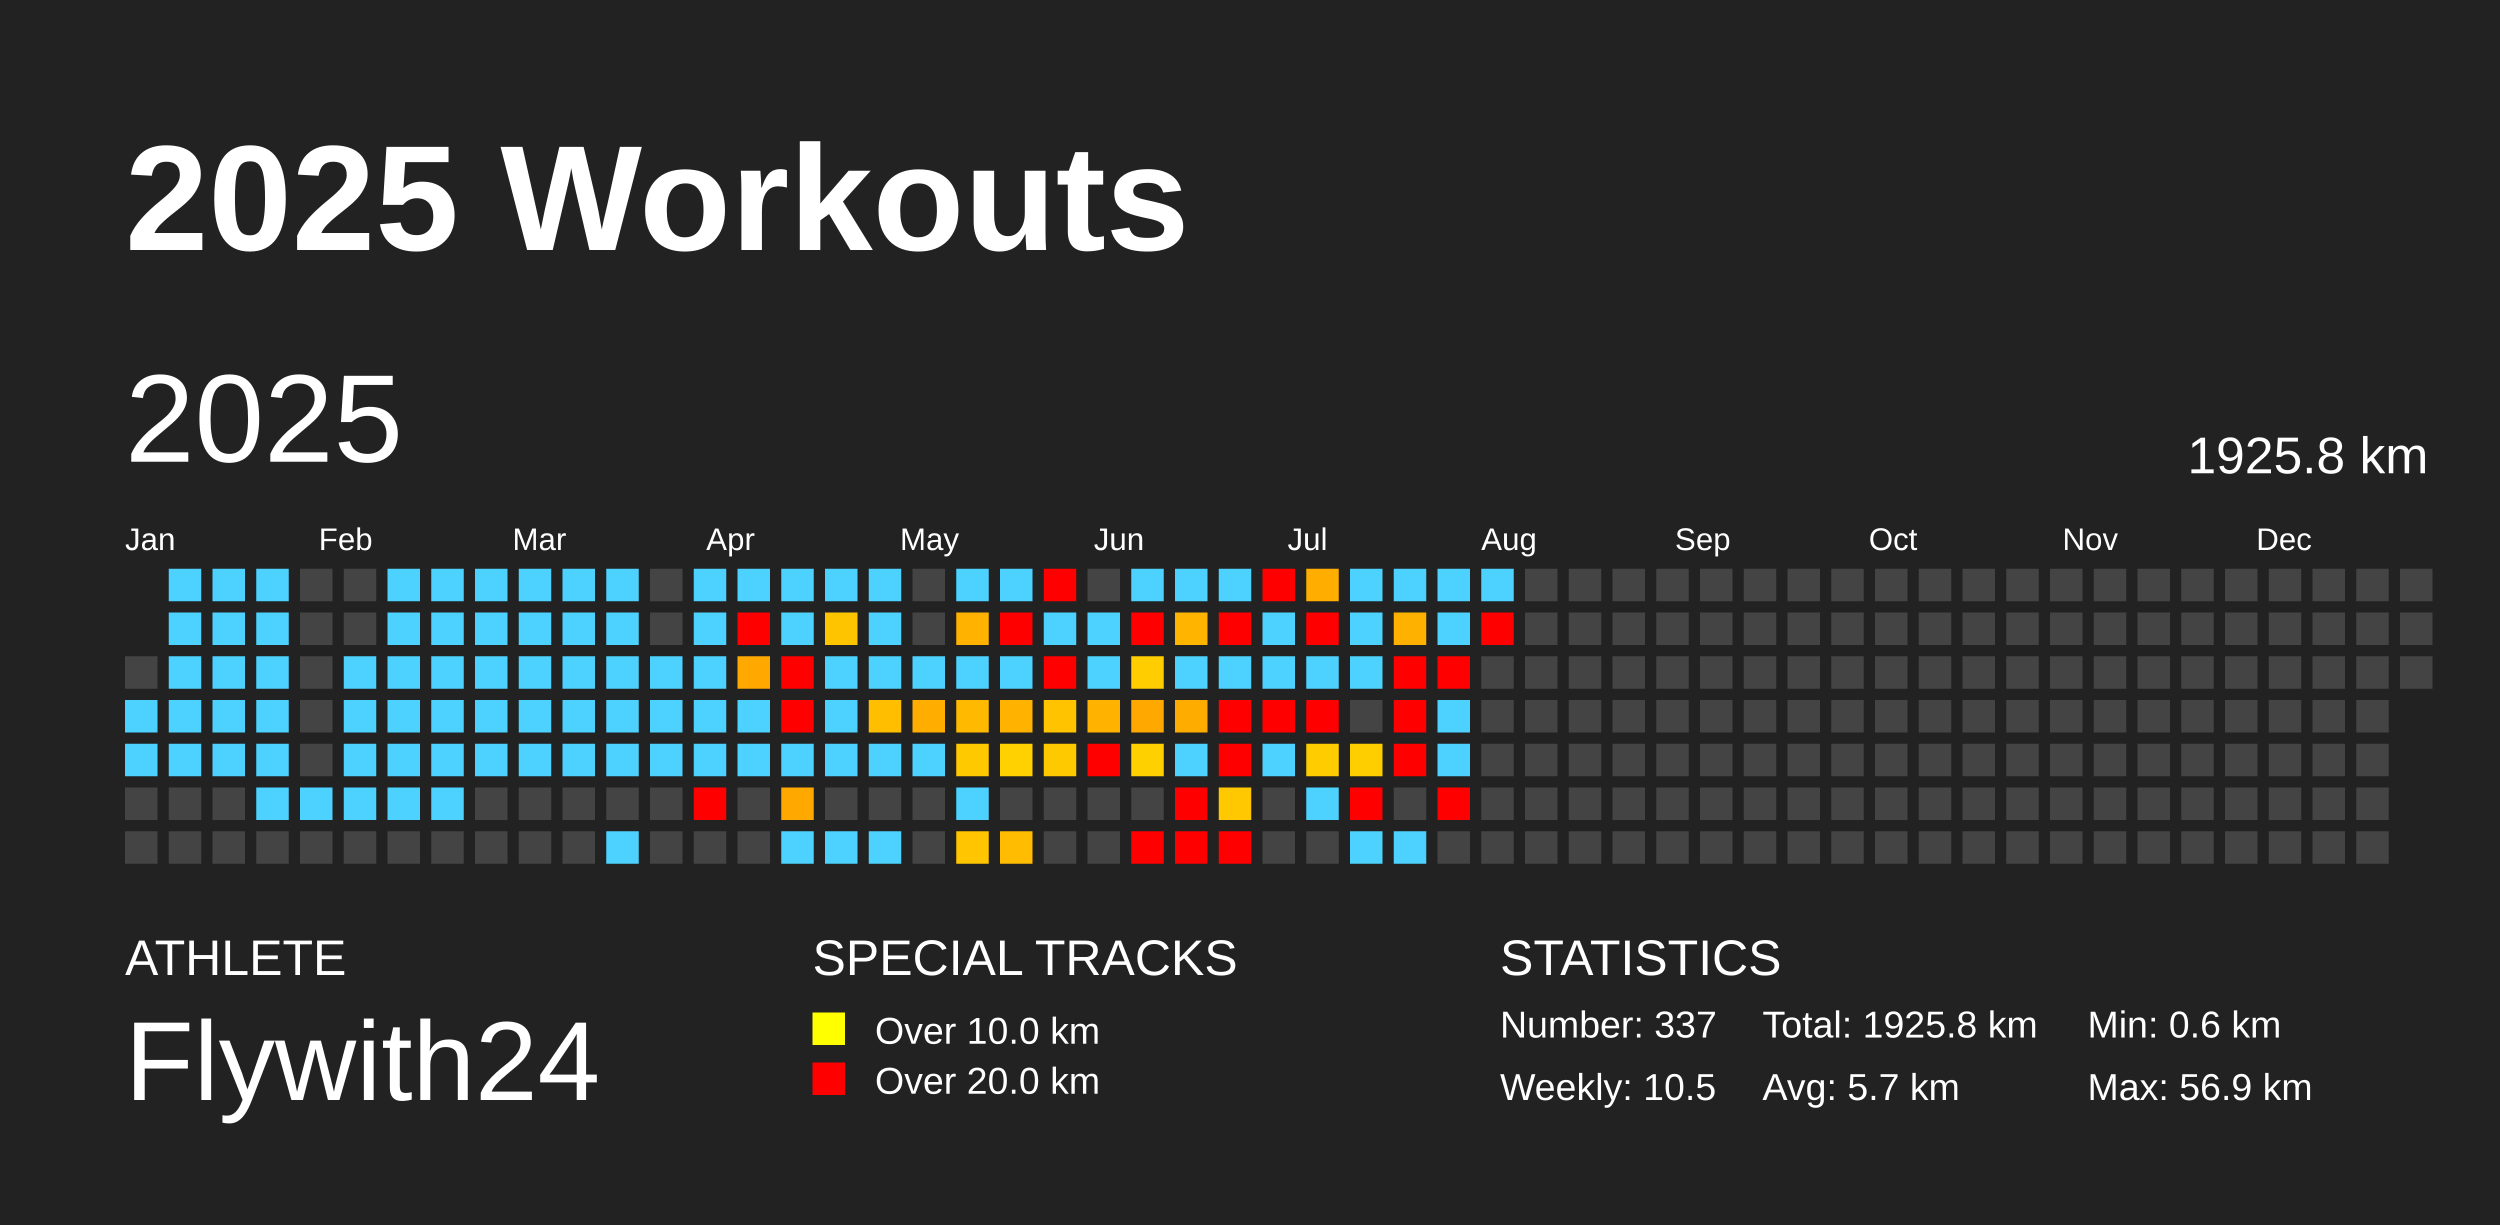
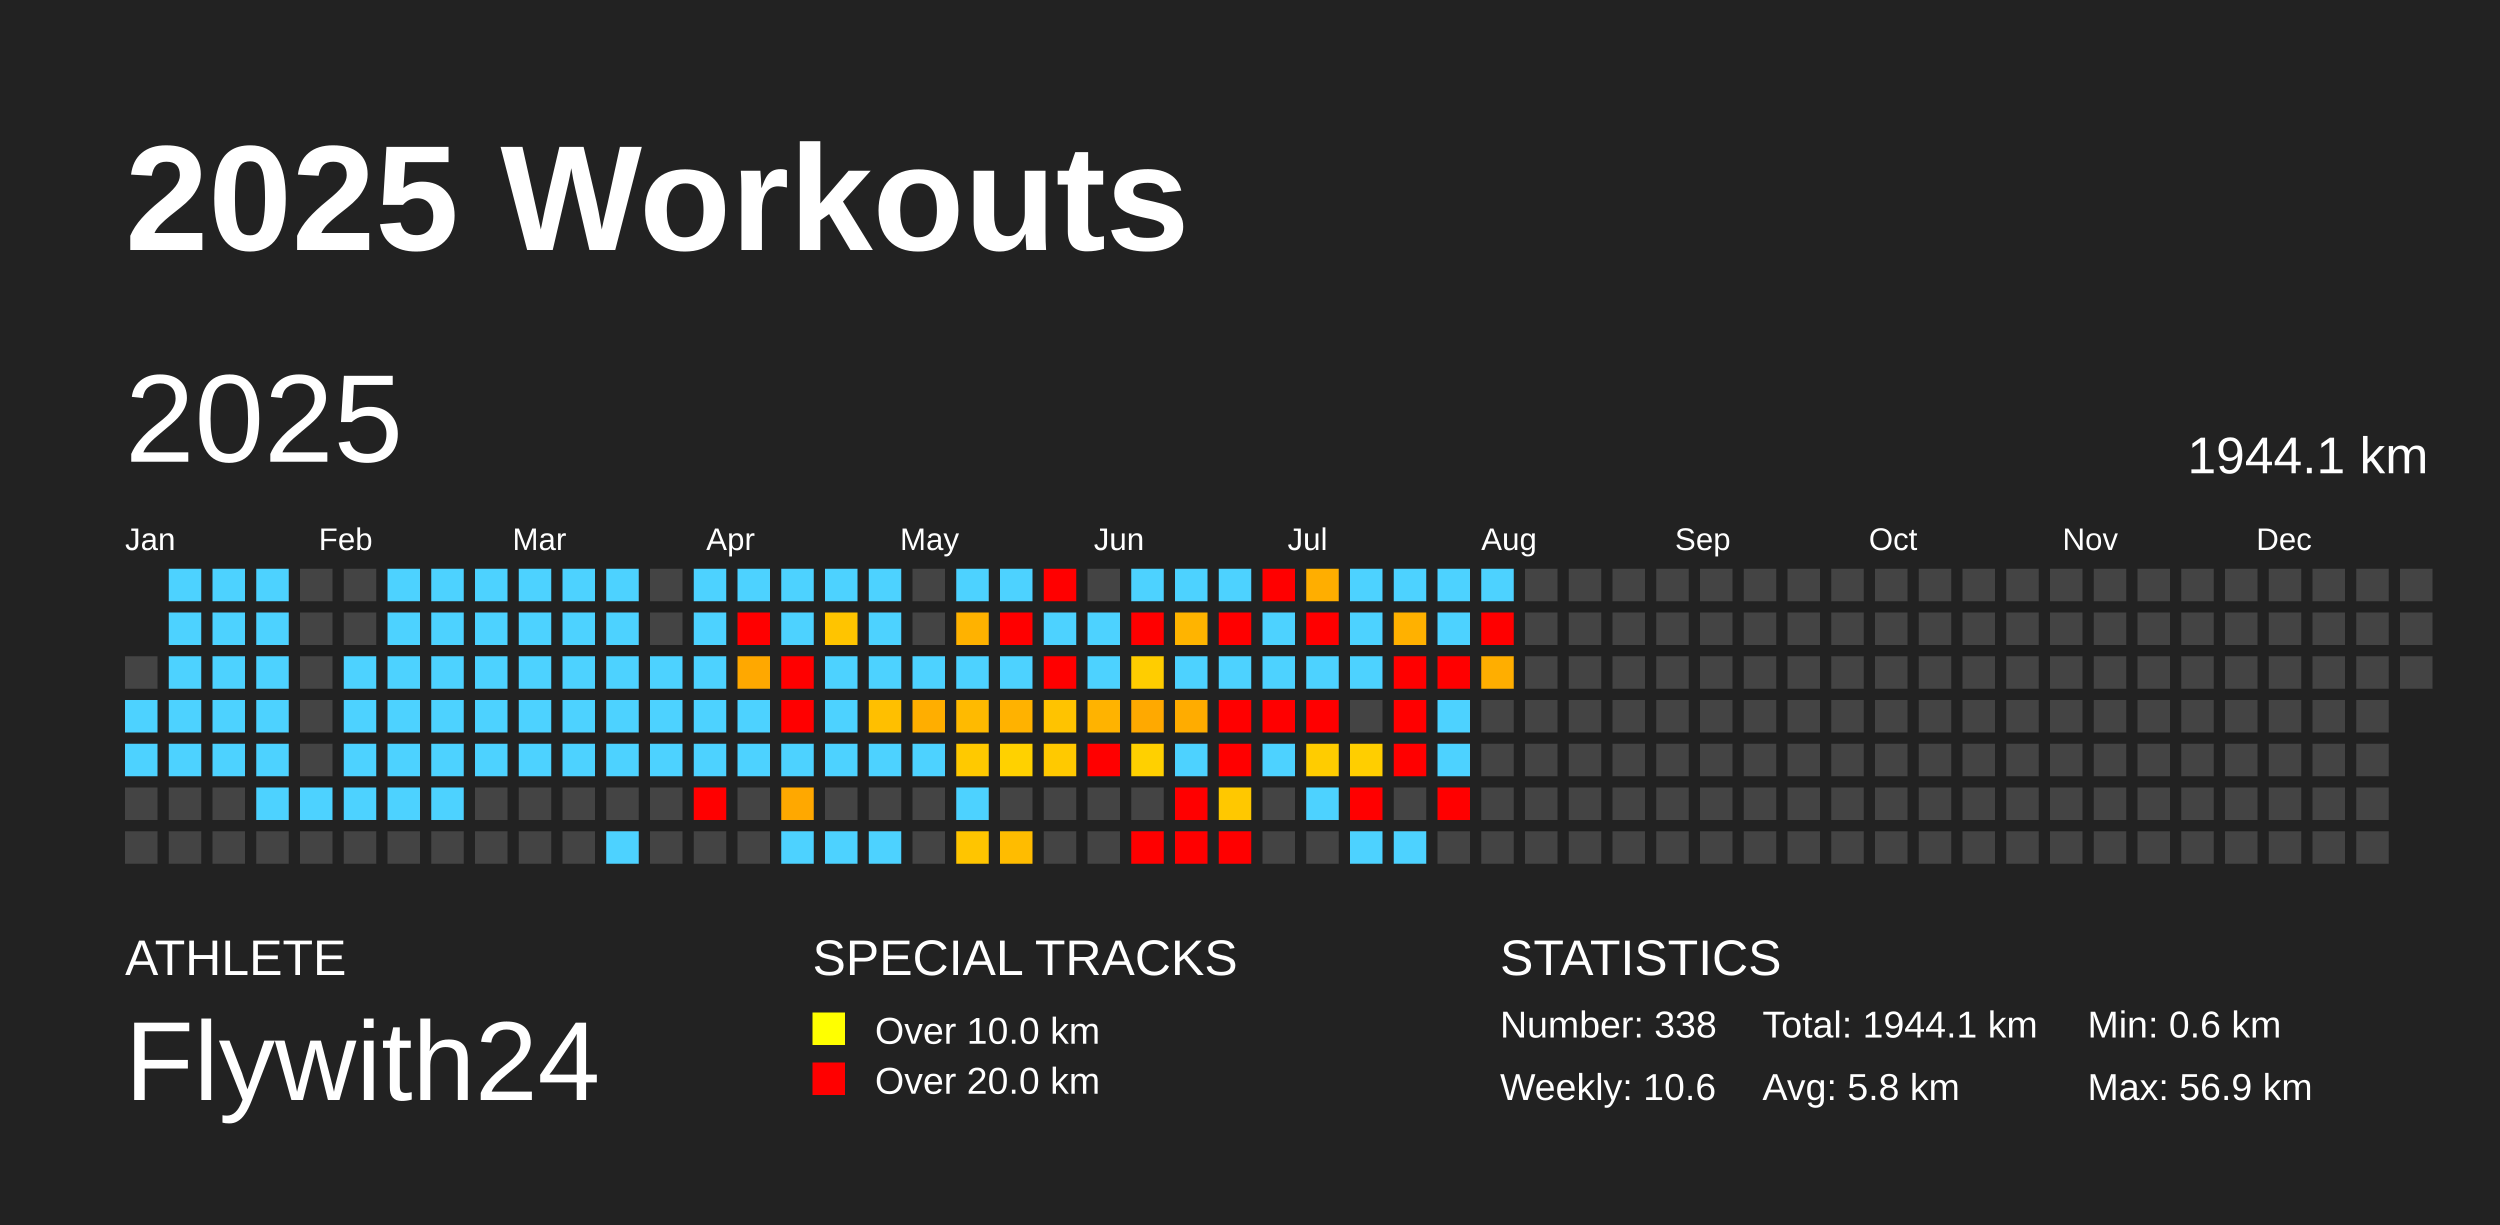
<svg xmlns="http://www.w3.org/2000/svg" baseProfile="full" height="98mm" version="1.1" viewBox="0,0,200,98" width="200mm">
  <defs />
  <rect fill="#222222" height="98" width="200" x="0" y="0" />
  <text fill="#FFFFFF" style="font-size:12px; font-family:Arial; font-weight:bold;" x="10" y="20">2025 Workouts</text>
  <text fill="#FFFFFF" style="font-size:4px; font-family:Arial" x="10" y="78">ATHLETE</text>
  <text fill="#FFFFFF" style="font-size:9px; font-family:Arial" x="10" y="88">Flywith24</text>
  <text fill="#FFFFFF" style="font-size:4px; font-family:Arial" x="65" y="78">SPECIAL TRACKS</text>
  <rect fill="yellow" height="2.6" width="2.6" x="65" y="81" />
  <text fill="#FFFFFF" style="font-size:3px; font-family:Arial" x="70" y="83.5">Over 10.0 km</text>
  <rect fill="red" height="2.6" width="2.6" x="65" y="85" />
  <text fill="#FFFFFF" style="font-size:3px; font-family:Arial" x="70" y="87.5">Over 20.0 km</text>
  <text fill="#FFFFFF" style="font-size:4px; font-family:Arial" x="120" y="78">STATISTICS</text>
-   <text fill="#FFFFFF" style="font-size:3px; font-family:Arial" x="120" y="83">Number: 337</text>
-   <text fill="#FFFFFF" style="font-size:3px; font-family:Arial" x="120" y="88">Weekly: 10.5</text>
-   <text fill="#FFFFFF" style="font-size:3px; font-family:Arial" x="141" y="83">Total: 1925.8 km</text>
-   <text fill="#FFFFFF" style="font-size:3px; font-family:Arial" x="141" y="88">Avg: 5.7 km</text>
+   <text fill="#FFFFFF" style="font-size:3px; font-family:Arial" x="120" y="83">Number: 338</text>
+   <text fill="#FFFFFF" style="font-size:3px; font-family:Arial" x="120" y="88">Weekly: 10.6</text>
+   <text fill="#FFFFFF" style="font-size:3px; font-family:Arial" x="141" y="83">Total: 1944.1 km</text>
+   <text fill="#FFFFFF" style="font-size:3px; font-family:Arial" x="141" y="88">Avg: 5.8 km</text>
  <text fill="#FFFFFF" style="font-size:3px; font-family:Arial" x="167" y="83">Min: 0.6 km</text>
  <text fill="#FFFFFF" style="font-size:3px; font-family:Arial" x="167" y="88">Max: 56.9 km</text>
  <text dominant-baseline="hanging" fill="#FFFFFF" style="font-size:10.0px; font-family:Arial;" x="10" y="30">2025</text>
-   <text dominant-baseline="hanging" fill="#FFFFFF" style="font-size:4.125px; font-family:Arial;" x="175" y="35">1925.8 km</text>
+   <text dominant-baseline="hanging" fill="#FFFFFF" style="font-size:4.125px; font-family:Arial;" x="175" y="35">1944.1 km</text>
  <text fill="#FFFFFF" style="font-size:2.5px; font-family:Arial" x="10.0" y="44">Jan</text>
  <text fill="#FFFFFF" style="font-size:2.5px; font-family:Arial" x="25.5" y="44">Feb</text>
  <text fill="#FFFFFF" style="font-size:2.5px; font-family:Arial" x="41.0" y="44">Mar</text>
  <text fill="#FFFFFF" style="font-size:2.5px; font-family:Arial" x="56.5" y="44">Apr</text>
  <text fill="#FFFFFF" style="font-size:2.5px; font-family:Arial" x="72.0" y="44">May</text>
  <text fill="#FFFFFF" style="font-size:2.5px; font-family:Arial" x="87.5" y="44">Jun</text>
  <text fill="#FFFFFF" style="font-size:2.5px; font-family:Arial" x="103.0" y="44">Jul</text>
  <text fill="#FFFFFF" style="font-size:2.5px; font-family:Arial" x="118.5" y="44">Aug</text>
  <text fill="#FFFFFF" style="font-size:2.5px; font-family:Arial" x="134.0" y="44">Sep</text>
  <text fill="#FFFFFF" style="font-size:2.5px; font-family:Arial" x="149.5" y="44">Oct</text>
  <text fill="#FFFFFF" style="font-size:2.5px; font-family:Arial" x="165.0" y="44">Nov</text>
  <text fill="#FFFFFF" style="font-size:2.5px; font-family:Arial" x="180.5" y="44">Dec</text>
  <rect fill="#444444" height="2.6" width="2.6" x="10.0" y="52.5" />
  <rect fill="#4dd2ff" height="2.6" width="2.6" x="10.0" y="56.0" />
  <rect fill="#4dd2ff" height="2.6" width="2.6" x="10.0" y="59.5" />
  <rect fill="#444444" height="2.6" width="2.6" x="10.0" y="63.0" />
  <rect fill="#444444" height="2.6" width="2.6" x="10.0" y="66.5" />
  <rect fill="#4dd2ff" height="2.6" width="2.6" x="13.5" y="45.5" />
  <rect fill="#4dd2ff" height="2.6" width="2.6" x="13.5" y="49.0" />
  <rect fill="#4dd2ff" height="2.6" width="2.6" x="13.5" y="52.5" />
  <rect fill="#4dd2ff" height="2.6" width="2.6" x="13.5" y="56.0" />
  <rect fill="#4dd2ff" height="2.6" width="2.6" x="13.5" y="59.5" />
  <rect fill="#444444" height="2.6" width="2.6" x="13.5" y="63.0" />
  <rect fill="#444444" height="2.6" width="2.6" x="13.5" y="66.5" />
  <rect fill="#4dd2ff" height="2.6" width="2.6" x="17.0" y="45.5" />
  <rect fill="#4dd2ff" height="2.6" width="2.6" x="17.0" y="49.0" />
  <rect fill="#4dd2ff" height="2.6" width="2.6" x="17.0" y="52.5" />
  <rect fill="#4dd2ff" height="2.6" width="2.6" x="17.0" y="56.0" />
  <rect fill="#4dd2ff" height="2.6" width="2.6" x="17.0" y="59.5" />
  <rect fill="#444444" height="2.6" width="2.6" x="17.0" y="63.0" />
  <rect fill="#444444" height="2.6" width="2.6" x="17.0" y="66.5" />
  <rect fill="#4dd2ff" height="2.6" width="2.6" x="20.5" y="45.5" />
  <rect fill="#4dd2ff" height="2.6" width="2.6" x="20.5" y="49.0" />
  <rect fill="#4dd2ff" height="2.6" width="2.6" x="20.5" y="52.5" />
  <rect fill="#4dd2ff" height="2.6" width="2.6" x="20.5" y="56.0" />
  <rect fill="#4dd2ff" height="2.6" width="2.6" x="20.5" y="59.5" />
  <rect fill="#4dd2ff" height="2.6" width="2.6" x="20.5" y="63.0" />
  <rect fill="#444444" height="2.6" width="2.6" x="20.5" y="66.5" />
  <rect fill="#444444" height="2.6" width="2.6" x="24.0" y="45.5" />
  <rect fill="#444444" height="2.6" width="2.6" x="24.0" y="49.0" />
  <rect fill="#444444" height="2.6" width="2.6" x="24.0" y="52.5" />
  <rect fill="#444444" height="2.6" width="2.6" x="24.0" y="56.0" />
  <rect fill="#444444" height="2.6" width="2.6" x="24.0" y="59.5" />
  <rect fill="#4dd2ff" height="2.6" width="2.6" x="24.0" y="63.0" />
  <rect fill="#444444" height="2.6" width="2.6" x="24.0" y="66.5" />
  <rect fill="#444444" height="2.6" width="2.6" x="27.5" y="45.5" />
  <rect fill="#444444" height="2.6" width="2.6" x="27.5" y="49.0" />
  <rect fill="#4dd2ff" height="2.6" width="2.6" x="27.5" y="52.5" />
  <rect fill="#4dd2ff" height="2.6" width="2.6" x="27.5" y="56.0" />
  <rect fill="#4dd2ff" height="2.6" width="2.6" x="27.5" y="59.5" />
  <rect fill="#4dd2ff" height="2.6" width="2.6" x="27.5" y="63.0" />
  <rect fill="#444444" height="2.6" width="2.6" x="27.5" y="66.5" />
  <rect fill="#4dd2ff" height="2.6" width="2.6" x="31.0" y="45.5" />
  <rect fill="#4dd2ff" height="2.6" width="2.6" x="31.0" y="49.0" />
  <rect fill="#4dd2ff" height="2.6" width="2.6" x="31.0" y="52.5" />
  <rect fill="#4dd2ff" height="2.6" width="2.6" x="31.0" y="56.0" />
  <rect fill="#4dd2ff" height="2.6" width="2.6" x="31.0" y="59.5" />
  <rect fill="#4dd2ff" height="2.6" width="2.6" x="31.0" y="63.0" />
  <rect fill="#444444" height="2.6" width="2.6" x="31.0" y="66.5" />
  <rect fill="#4dd2ff" height="2.6" width="2.6" x="34.5" y="45.5" />
  <rect fill="#4dd2ff" height="2.6" width="2.6" x="34.5" y="49.0" />
  <rect fill="#4dd2ff" height="2.6" width="2.6" x="34.5" y="52.5" />
  <rect fill="#4dd2ff" height="2.6" width="2.6" x="34.5" y="56.0" />
  <rect fill="#4dd2ff" height="2.6" width="2.6" x="34.5" y="59.5" />
  <rect fill="#4dd2ff" height="2.6" width="2.6" x="34.5" y="63.0" />
  <rect fill="#444444" height="2.6" width="2.6" x="34.5" y="66.5" />
  <rect fill="#4dd2ff" height="2.6" width="2.6" x="38.0" y="45.5" />
  <rect fill="#4dd2ff" height="2.6" width="2.6" x="38.0" y="49.0" />
  <rect fill="#4dd2ff" height="2.6" width="2.6" x="38.0" y="52.5" />
  <rect fill="#4dd2ff" height="2.6" width="2.6" x="38.0" y="56.0" />
  <rect fill="#4dd2ff" height="2.6" width="2.6" x="38.0" y="59.5" />
  <rect fill="#444444" height="2.6" width="2.6" x="38.0" y="63.0" />
  <rect fill="#444444" height="2.6" width="2.6" x="38.0" y="66.5" />
  <rect fill="#4dd2ff" height="2.6" width="2.6" x="41.5" y="45.5" />
  <rect fill="#4dd2ff" height="2.6" width="2.6" x="41.5" y="49.0" />
  <rect fill="#4dd2ff" height="2.6" width="2.6" x="41.5" y="52.5" />
  <rect fill="#4dd2ff" height="2.6" width="2.6" x="41.5" y="56.0" />
  <rect fill="#4dd2ff" height="2.6" width="2.6" x="41.5" y="59.5" />
  <rect fill="#444444" height="2.6" width="2.6" x="41.5" y="63.0" />
  <rect fill="#444444" height="2.6" width="2.6" x="41.5" y="66.5" />
  <rect fill="#4dd2ff" height="2.6" width="2.6" x="45.0" y="45.5" />
  <rect fill="#4dd2ff" height="2.6" width="2.6" x="45.0" y="49.0" />
  <rect fill="#4dd2ff" height="2.6" width="2.6" x="45.0" y="52.5" />
  <rect fill="#4dd2ff" height="2.6" width="2.6" x="45.0" y="56.0" />
  <rect fill="#4dd2ff" height="2.6" width="2.6" x="45.0" y="59.5" />
  <rect fill="#444444" height="2.6" width="2.6" x="45.0" y="63.0" />
  <rect fill="#444444" height="2.6" width="2.6" x="45.0" y="66.5" />
  <rect fill="#4dd2ff" height="2.6" width="2.6" x="48.5" y="45.5" />
  <rect fill="#4dd2ff" height="2.6" width="2.6" x="48.5" y="49.0" />
  <rect fill="#4dd2ff" height="2.6" width="2.6" x="48.5" y="52.5" />
  <rect fill="#4dd2ff" height="2.6" width="2.6" x="48.5" y="56.0" />
  <rect fill="#4dd2ff" height="2.6" width="2.6" x="48.5" y="59.5" />
  <rect fill="#444444" height="2.6" width="2.6" x="48.5" y="63.0" />
  <rect fill="#4dd2ff" height="2.6" width="2.6" x="48.5" y="66.5" />
  <rect fill="#444444" height="2.6" width="2.6" x="52.0" y="45.5" />
  <rect fill="#444444" height="2.6" width="2.6" x="52.0" y="49.0" />
  <rect fill="#4dd2ff" height="2.6" width="2.6" x="52.0" y="52.5" />
  <rect fill="#4dd2ff" height="2.6" width="2.6" x="52.0" y="56.0" />
  <rect fill="#4dd2ff" height="2.6" width="2.6" x="52.0" y="59.5" />
  <rect fill="#444444" height="2.6" width="2.6" x="52.0" y="63.0" />
  <rect fill="#444444" height="2.6" width="2.6" x="52.0" y="66.5" />
  <rect fill="#4dd2ff" height="2.6" width="2.6" x="55.5" y="45.5" />
  <rect fill="#4dd2ff" height="2.6" width="2.6" x="55.5" y="49.0" />
  <rect fill="#4dd2ff" height="2.6" width="2.6" x="55.5" y="52.5" />
  <rect fill="#4dd2ff" height="2.6" width="2.6" x="55.5" y="56.0" />
  <rect fill="#4dd2ff" height="2.6" width="2.6" x="55.5" y="59.5" />
  <rect fill="red" height="2.6" width="2.6" x="55.5" y="63.0" />
  <rect fill="#444444" height="2.6" width="2.6" x="55.5" y="66.5" />
  <rect fill="#4dd2ff" height="2.6" width="2.6" x="59.0" y="45.5" />
  <rect fill="red" height="2.6" width="2.6" x="59.0" y="49.0" />
  <rect fill="#ffa800" height="2.6" width="2.6" x="59.0" y="52.5" />
  <rect fill="#4dd2ff" height="2.6" width="2.6" x="59.0" y="56.0" />
  <rect fill="#4dd2ff" height="2.6" width="2.6" x="59.0" y="59.5" />
  <rect fill="#444444" height="2.6" width="2.6" x="59.0" y="63.0" />
  <rect fill="#444444" height="2.6" width="2.6" x="59.0" y="66.5" />
  <rect fill="#4dd2ff" height="2.6" width="2.6" x="62.5" y="45.5" />
  <rect fill="#4dd2ff" height="2.6" width="2.6" x="62.5" y="49.0" />
  <rect fill="red" height="2.6" width="2.6" x="62.5" y="52.5" />
  <rect fill="red" height="2.6" width="2.6" x="62.5" y="56.0" />
  <rect fill="#4dd2ff" height="2.6" width="2.6" x="62.5" y="59.5" />
  <rect fill="#ffa800" height="2.6" width="2.6" x="62.5" y="63.0" />
  <rect fill="#4dd2ff" height="2.6" width="2.6" x="62.5" y="66.5" />
  <rect fill="#4dd2ff" height="2.6" width="2.6" x="66.0" y="45.5" />
  <rect fill="#ffc400" height="2.6" width="2.6" x="66.0" y="49.0" />
  <rect fill="#4dd2ff" height="2.6" width="2.6" x="66.0" y="52.5" />
  <rect fill="#4dd2ff" height="2.6" width="2.6" x="66.0" y="56.0" />
  <rect fill="#4dd2ff" height="2.6" width="2.6" x="66.0" y="59.5" />
  <rect fill="#444444" height="2.6" width="2.6" x="66.0" y="63.0" />
  <rect fill="#4dd2ff" height="2.6" width="2.6" x="66.0" y="66.5" />
  <rect fill="#4dd2ff" height="2.6" width="2.6" x="69.5" y="45.5" />
  <rect fill="#4dd2ff" height="2.6" width="2.6" x="69.5" y="49.0" />
  <rect fill="#4dd2ff" height="2.6" width="2.6" x="69.5" y="52.5" />
  <rect fill="#ffbf00" height="2.6" width="2.6" x="69.5" y="56.0" />
  <rect fill="#4dd2ff" height="2.6" width="2.6" x="69.5" y="59.5" />
  <rect fill="#444444" height="2.6" width="2.6" x="69.5" y="63.0" />
  <rect fill="#4dd2ff" height="2.6" width="2.6" x="69.5" y="66.5" />
  <rect fill="#444444" height="2.6" width="2.6" x="73.0" y="45.5" />
  <rect fill="#444444" height="2.6" width="2.6" x="73.0" y="49.0" />
  <rect fill="#4dd2ff" height="2.6" width="2.6" x="73.0" y="52.5" />
  <rect fill="#ffae00" height="2.6" width="2.6" x="73.0" y="56.0" />
  <rect fill="#4dd2ff" height="2.6" width="2.6" x="73.0" y="59.5" />
  <rect fill="#444444" height="2.6" width="2.6" x="73.0" y="63.0" />
  <rect fill="#444444" height="2.6" width="2.6" x="73.0" y="66.5" />
  <rect fill="#4dd2ff" height="2.6" width="2.6" x="76.5" y="45.5" />
  <rect fill="#ffb200" height="2.6" width="2.6" x="76.5" y="49.0" />
  <rect fill="#4dd2ff" height="2.6" width="2.6" x="76.5" y="52.5" />
  <rect fill="#ffba00" height="2.6" width="2.6" x="76.5" y="56.0" />
  <rect fill="#ffc900" height="2.6" width="2.6" x="76.5" y="59.5" />
  <rect fill="#4dd2ff" height="2.6" width="2.6" x="76.5" y="63.0" />
  <rect fill="#ffc500" height="2.6" width="2.6" x="76.5" y="66.5" />
  <rect fill="#4dd2ff" height="2.6" width="2.6" x="80.0" y="45.5" />
  <rect fill="red" height="2.6" width="2.6" x="80.0" y="49.0" />
  <rect fill="#4dd2ff" height="2.6" width="2.6" x="80.0" y="52.5" />
  <rect fill="#ffb200" height="2.6" width="2.6" x="80.0" y="56.0" />
  <rect fill="#ffd100" height="2.6" width="2.6" x="80.0" y="59.5" />
  <rect fill="#444444" height="2.6" width="2.6" x="80.0" y="63.0" />
  <rect fill="#ffbc00" height="2.6" width="2.6" x="80.0" y="66.5" />
  <rect fill="red" height="2.6" width="2.6" x="83.5" y="45.5" />
  <rect fill="#4dd2ff" height="2.6" width="2.6" x="83.5" y="49.0" />
  <rect fill="red" height="2.6" width="2.6" x="83.5" y="52.5" />
  <rect fill="#ffc300" height="2.6" width="2.6" x="83.5" y="56.0" />
  <rect fill="#ffc900" height="2.6" width="2.6" x="83.5" y="59.5" />
  <rect fill="#444444" height="2.6" width="2.6" x="83.5" y="63.0" />
  <rect fill="#444444" height="2.6" width="2.6" x="83.5" y="66.5" />
  <rect fill="#444444" height="2.6" width="2.6" x="87.0" y="45.5" />
  <rect fill="#4dd2ff" height="2.6" width="2.6" x="87.0" y="49.0" />
  <rect fill="#4dd2ff" height="2.6" width="2.6" x="87.0" y="52.5" />
  <rect fill="#ffb300" height="2.6" width="2.6" x="87.0" y="56.0" />
  <rect fill="red" height="2.6" width="2.6" x="87.0" y="59.5" />
  <rect fill="#444444" height="2.6" width="2.6" x="87.0" y="63.0" />
  <rect fill="#444444" height="2.6" width="2.6" x="87.0" y="66.5" />
  <rect fill="#4dd2ff" height="2.6" width="2.6" x="90.5" y="45.5" />
  <rect fill="red" height="2.6" width="2.6" x="90.5" y="49.0" />
  <rect fill="#ffcd00" height="2.6" width="2.6" x="90.5" y="52.5" />
  <rect fill="#ffa900" height="2.6" width="2.6" x="90.5" y="56.0" />
  <rect fill="#ffd000" height="2.6" width="2.6" x="90.5" y="59.5" />
  <rect fill="#444444" height="2.6" width="2.6" x="90.5" y="63.0" />
  <rect fill="red" height="2.6" width="2.6" x="90.5" y="66.5" />
  <rect fill="#4dd2ff" height="2.6" width="2.6" x="94.0" y="45.5" />
  <rect fill="#ffb400" height="2.6" width="2.6" x="94.0" y="49.0" />
  <rect fill="#4dd2ff" height="2.6" width="2.6" x="94.0" y="52.5" />
  <rect fill="#ffac00" height="2.6" width="2.6" x="94.0" y="56.0" />
  <rect fill="#4dd2ff" height="2.6" width="2.6" x="94.0" y="59.5" />
  <rect fill="red" height="2.6" width="2.6" x="94.0" y="63.0" />
  <rect fill="red" height="2.6" width="2.6" x="94.0" y="66.5" />
  <rect fill="#4dd2ff" height="2.6" width="2.6" x="97.5" y="45.5" />
  <rect fill="red" height="2.6" width="2.6" x="97.5" y="49.0" />
  <rect fill="#4dd2ff" height="2.6" width="2.6" x="97.5" y="52.5" />
  <rect fill="red" height="2.6" width="2.6" x="97.5" y="56.0" />
  <rect fill="red" height="2.6" width="2.6" x="97.5" y="59.5" />
  <rect fill="#ffc800" height="2.6" width="2.6" x="97.5" y="63.0" />
  <rect fill="red" height="2.6" width="2.6" x="97.5" y="66.5" />
  <rect fill="red" height="2.6" width="2.6" x="101.0" y="45.5" />
  <rect fill="#4dd2ff" height="2.6" width="2.6" x="101.0" y="49.0" />
  <rect fill="#4dd2ff" height="2.6" width="2.6" x="101.0" y="52.5" />
  <rect fill="red" height="2.6" width="2.6" x="101.0" y="56.0" />
  <rect fill="#4dd2ff" height="2.6" width="2.6" x="101.0" y="59.5" />
  <rect fill="#444444" height="2.6" width="2.6" x="101.0" y="63.0" />
  <rect fill="#444444" height="2.6" width="2.6" x="101.0" y="66.5" />
  <rect fill="#ffae00" height="2.6" width="2.6" x="104.5" y="45.5" />
  <rect fill="red" height="2.6" width="2.6" x="104.5" y="49.0" />
  <rect fill="#4dd2ff" height="2.6" width="2.6" x="104.5" y="52.5" />
  <rect fill="red" height="2.6" width="2.6" x="104.5" y="56.0" />
  <rect fill="#ffcc00" height="2.6" width="2.6" x="104.5" y="59.5" />
  <rect fill="#4dd2ff" height="2.6" width="2.6" x="104.5" y="63.0" />
  <rect fill="#444444" height="2.6" width="2.6" x="104.5" y="66.5" />
  <rect fill="#4dd2ff" height="2.6" width="2.6" x="108.0" y="45.5" />
  <rect fill="#4dd2ff" height="2.6" width="2.6" x="108.0" y="49.0" />
  <rect fill="#4dd2ff" height="2.6" width="2.6" x="108.0" y="52.5" />
  <rect fill="#444444" height="2.6" width="2.6" x="108.0" y="56.0" />
  <rect fill="#ffce00" height="2.6" width="2.6" x="108.0" y="59.5" />
  <rect fill="red" height="2.6" width="2.6" x="108.0" y="63.0" />
  <rect fill="#4dd2ff" height="2.6" width="2.6" x="108.0" y="66.5" />
  <rect fill="#4dd2ff" height="2.6" width="2.6" x="111.5" y="45.5" />
  <rect fill="#ffb100" height="2.6" width="2.6" x="111.5" y="49.0" />
  <rect fill="red" height="2.6" width="2.6" x="111.5" y="52.5" />
  <rect fill="red" height="2.6" width="2.6" x="111.5" y="56.0" />
  <rect fill="red" height="2.6" width="2.6" x="111.5" y="59.5" />
  <rect fill="#444444" height="2.6" width="2.6" x="111.5" y="63.0" />
  <rect fill="#4dd2ff" height="2.6" width="2.6" x="111.5" y="66.5" />
  <rect fill="#4dd2ff" height="2.6" width="2.6" x="115.0" y="45.5" />
  <rect fill="#4dd2ff" height="2.6" width="2.6" x="115.0" y="49.0" />
  <rect fill="red" height="2.6" width="2.6" x="115.0" y="52.5" />
  <rect fill="#4dd2ff" height="2.6" width="2.6" x="115.0" y="56.0" />
  <rect fill="#4dd2ff" height="2.6" width="2.6" x="115.0" y="59.5" />
  <rect fill="red" height="2.6" width="2.6" x="115.0" y="63.0" />
  <rect fill="#444444" height="2.6" width="2.6" x="115.0" y="66.5" />
  <rect fill="#4dd2ff" height="2.6" width="2.6" x="118.5" y="45.5" />
  <rect fill="red" height="2.6" width="2.6" x="118.5" y="49.0" />
-   <rect fill="#444444" height="2.6" width="2.6" x="118.5" y="52.5" />
+   <rect fill="#ffae00" height="2.6" width="2.6" x="118.5" y="52.5" />
  <rect fill="#444444" height="2.6" width="2.6" x="118.5" y="56.0" />
  <rect fill="#444444" height="2.6" width="2.6" x="118.5" y="59.5" />
  <rect fill="#444444" height="2.6" width="2.6" x="118.5" y="63.0" />
  <rect fill="#444444" height="2.6" width="2.6" x="118.5" y="66.5" />
  <rect fill="#444444" height="2.6" width="2.6" x="122.0" y="45.5" />
  <rect fill="#444444" height="2.6" width="2.6" x="122.0" y="49.0" />
  <rect fill="#444444" height="2.6" width="2.6" x="122.0" y="52.5" />
  <rect fill="#444444" height="2.6" width="2.6" x="122.0" y="56.0" />
  <rect fill="#444444" height="2.6" width="2.6" x="122.0" y="59.5" />
  <rect fill="#444444" height="2.6" width="2.6" x="122.0" y="63.0" />
  <rect fill="#444444" height="2.6" width="2.6" x="122.0" y="66.5" />
  <rect fill="#444444" height="2.6" width="2.6" x="125.5" y="45.5" />
  <rect fill="#444444" height="2.6" width="2.6" x="125.5" y="49.0" />
  <rect fill="#444444" height="2.6" width="2.6" x="125.5" y="52.5" />
  <rect fill="#444444" height="2.6" width="2.6" x="125.5" y="56.0" />
  <rect fill="#444444" height="2.6" width="2.6" x="125.5" y="59.5" />
  <rect fill="#444444" height="2.6" width="2.6" x="125.5" y="63.0" />
  <rect fill="#444444" height="2.6" width="2.6" x="125.5" y="66.5" />
  <rect fill="#444444" height="2.6" width="2.6" x="129.0" y="45.5" />
  <rect fill="#444444" height="2.6" width="2.6" x="129.0" y="49.0" />
  <rect fill="#444444" height="2.6" width="2.6" x="129.0" y="52.5" />
  <rect fill="#444444" height="2.6" width="2.6" x="129.0" y="56.0" />
  <rect fill="#444444" height="2.6" width="2.6" x="129.0" y="59.5" />
  <rect fill="#444444" height="2.6" width="2.6" x="129.0" y="63.0" />
  <rect fill="#444444" height="2.6" width="2.6" x="129.0" y="66.5" />
  <rect fill="#444444" height="2.6" width="2.6" x="132.5" y="45.5" />
  <rect fill="#444444" height="2.6" width="2.6" x="132.5" y="49.0" />
  <rect fill="#444444" height="2.6" width="2.6" x="132.5" y="52.5" />
  <rect fill="#444444" height="2.6" width="2.6" x="132.5" y="56.0" />
  <rect fill="#444444" height="2.6" width="2.6" x="132.5" y="59.5" />
  <rect fill="#444444" height="2.6" width="2.6" x="132.5" y="63.0" />
  <rect fill="#444444" height="2.6" width="2.6" x="132.5" y="66.5" />
  <rect fill="#444444" height="2.6" width="2.6" x="136.0" y="45.5" />
  <rect fill="#444444" height="2.6" width="2.6" x="136.0" y="49.0" />
  <rect fill="#444444" height="2.6" width="2.6" x="136.0" y="52.5" />
  <rect fill="#444444" height="2.6" width="2.6" x="136.0" y="56.0" />
  <rect fill="#444444" height="2.6" width="2.6" x="136.0" y="59.5" />
  <rect fill="#444444" height="2.6" width="2.6" x="136.0" y="63.0" />
  <rect fill="#444444" height="2.6" width="2.6" x="136.0" y="66.5" />
  <rect fill="#444444" height="2.6" width="2.6" x="139.5" y="45.5" />
  <rect fill="#444444" height="2.6" width="2.6" x="139.5" y="49.0" />
  <rect fill="#444444" height="2.6" width="2.6" x="139.5" y="52.5" />
  <rect fill="#444444" height="2.6" width="2.6" x="139.5" y="56.0" />
  <rect fill="#444444" height="2.6" width="2.6" x="139.5" y="59.5" />
  <rect fill="#444444" height="2.6" width="2.6" x="139.5" y="63.0" />
  <rect fill="#444444" height="2.6" width="2.6" x="139.5" y="66.5" />
  <rect fill="#444444" height="2.6" width="2.6" x="143.0" y="45.5" />
  <rect fill="#444444" height="2.6" width="2.6" x="143.0" y="49.0" />
  <rect fill="#444444" height="2.6" width="2.6" x="143.0" y="52.5" />
  <rect fill="#444444" height="2.6" width="2.6" x="143.0" y="56.0" />
  <rect fill="#444444" height="2.6" width="2.6" x="143.0" y="59.5" />
  <rect fill="#444444" height="2.6" width="2.6" x="143.0" y="63.0" />
  <rect fill="#444444" height="2.6" width="2.6" x="143.0" y="66.5" />
  <rect fill="#444444" height="2.6" width="2.6" x="146.5" y="45.5" />
  <rect fill="#444444" height="2.6" width="2.6" x="146.5" y="49.0" />
  <rect fill="#444444" height="2.6" width="2.6" x="146.5" y="52.5" />
  <rect fill="#444444" height="2.6" width="2.6" x="146.5" y="56.0" />
  <rect fill="#444444" height="2.6" width="2.6" x="146.5" y="59.5" />
  <rect fill="#444444" height="2.6" width="2.6" x="146.5" y="63.0" />
  <rect fill="#444444" height="2.6" width="2.6" x="146.5" y="66.5" />
  <rect fill="#444444" height="2.6" width="2.6" x="150.0" y="45.5" />
  <rect fill="#444444" height="2.6" width="2.6" x="150.0" y="49.0" />
  <rect fill="#444444" height="2.6" width="2.6" x="150.0" y="52.5" />
  <rect fill="#444444" height="2.6" width="2.6" x="150.0" y="56.0" />
  <rect fill="#444444" height="2.6" width="2.6" x="150.0" y="59.5" />
  <rect fill="#444444" height="2.6" width="2.6" x="150.0" y="63.0" />
  <rect fill="#444444" height="2.6" width="2.6" x="150.0" y="66.5" />
  <rect fill="#444444" height="2.6" width="2.6" x="153.5" y="45.5" />
  <rect fill="#444444" height="2.6" width="2.6" x="153.5" y="49.0" />
  <rect fill="#444444" height="2.6" width="2.6" x="153.5" y="52.5" />
  <rect fill="#444444" height="2.6" width="2.6" x="153.5" y="56.0" />
  <rect fill="#444444" height="2.6" width="2.6" x="153.5" y="59.5" />
  <rect fill="#444444" height="2.6" width="2.6" x="153.5" y="63.0" />
  <rect fill="#444444" height="2.6" width="2.6" x="153.5" y="66.5" />
  <rect fill="#444444" height="2.6" width="2.6" x="157.0" y="45.5" />
  <rect fill="#444444" height="2.6" width="2.6" x="157.0" y="49.0" />
  <rect fill="#444444" height="2.6" width="2.6" x="157.0" y="52.5" />
  <rect fill="#444444" height="2.6" width="2.6" x="157.0" y="56.0" />
  <rect fill="#444444" height="2.6" width="2.6" x="157.0" y="59.5" />
  <rect fill="#444444" height="2.6" width="2.6" x="157.0" y="63.0" />
  <rect fill="#444444" height="2.6" width="2.6" x="157.0" y="66.5" />
  <rect fill="#444444" height="2.6" width="2.6" x="160.5" y="45.5" />
  <rect fill="#444444" height="2.6" width="2.6" x="160.5" y="49.0" />
  <rect fill="#444444" height="2.6" width="2.6" x="160.5" y="52.5" />
  <rect fill="#444444" height="2.6" width="2.6" x="160.5" y="56.0" />
  <rect fill="#444444" height="2.6" width="2.6" x="160.5" y="59.5" />
  <rect fill="#444444" height="2.6" width="2.6" x="160.5" y="63.0" />
  <rect fill="#444444" height="2.6" width="2.6" x="160.5" y="66.5" />
  <rect fill="#444444" height="2.6" width="2.6" x="164.0" y="45.5" />
  <rect fill="#444444" height="2.6" width="2.6" x="164.0" y="49.0" />
  <rect fill="#444444" height="2.6" width="2.6" x="164.0" y="52.5" />
  <rect fill="#444444" height="2.6" width="2.6" x="164.0" y="56.0" />
  <rect fill="#444444" height="2.6" width="2.6" x="164.0" y="59.5" />
  <rect fill="#444444" height="2.6" width="2.6" x="164.0" y="63.0" />
  <rect fill="#444444" height="2.6" width="2.6" x="164.0" y="66.5" />
  <rect fill="#444444" height="2.6" width="2.6" x="167.5" y="45.5" />
  <rect fill="#444444" height="2.6" width="2.6" x="167.5" y="49.0" />
  <rect fill="#444444" height="2.6" width="2.6" x="167.5" y="52.5" />
  <rect fill="#444444" height="2.6" width="2.6" x="167.5" y="56.0" />
  <rect fill="#444444" height="2.6" width="2.6" x="167.5" y="59.5" />
  <rect fill="#444444" height="2.6" width="2.6" x="167.5" y="63.0" />
  <rect fill="#444444" height="2.6" width="2.6" x="167.5" y="66.5" />
  <rect fill="#444444" height="2.6" width="2.6" x="171.0" y="45.5" />
  <rect fill="#444444" height="2.6" width="2.6" x="171.0" y="49.0" />
  <rect fill="#444444" height="2.6" width="2.6" x="171.0" y="52.5" />
  <rect fill="#444444" height="2.6" width="2.6" x="171.0" y="56.0" />
  <rect fill="#444444" height="2.6" width="2.6" x="171.0" y="59.5" />
  <rect fill="#444444" height="2.6" width="2.6" x="171.0" y="63.0" />
  <rect fill="#444444" height="2.6" width="2.6" x="171.0" y="66.5" />
  <rect fill="#444444" height="2.6" width="2.6" x="174.5" y="45.5" />
  <rect fill="#444444" height="2.6" width="2.6" x="174.5" y="49.0" />
  <rect fill="#444444" height="2.6" width="2.6" x="174.5" y="52.5" />
  <rect fill="#444444" height="2.6" width="2.6" x="174.5" y="56.0" />
  <rect fill="#444444" height="2.6" width="2.6" x="174.5" y="59.5" />
  <rect fill="#444444" height="2.6" width="2.6" x="174.5" y="63.0" />
  <rect fill="#444444" height="2.6" width="2.6" x="174.5" y="66.5" />
  <rect fill="#444444" height="2.6" width="2.6" x="178.0" y="45.5" />
  <rect fill="#444444" height="2.6" width="2.6" x="178.0" y="49.0" />
  <rect fill="#444444" height="2.6" width="2.6" x="178.0" y="52.5" />
  <rect fill="#444444" height="2.6" width="2.6" x="178.0" y="56.0" />
  <rect fill="#444444" height="2.6" width="2.6" x="178.0" y="59.5" />
  <rect fill="#444444" height="2.6" width="2.6" x="178.0" y="63.0" />
  <rect fill="#444444" height="2.6" width="2.6" x="178.0" y="66.5" />
  <rect fill="#444444" height="2.6" width="2.6" x="181.5" y="45.5" />
  <rect fill="#444444" height="2.6" width="2.6" x="181.5" y="49.0" />
  <rect fill="#444444" height="2.6" width="2.6" x="181.5" y="52.5" />
  <rect fill="#444444" height="2.6" width="2.6" x="181.5" y="56.0" />
  <rect fill="#444444" height="2.6" width="2.6" x="181.5" y="59.5" />
  <rect fill="#444444" height="2.6" width="2.6" x="181.5" y="63.0" />
  <rect fill="#444444" height="2.6" width="2.6" x="181.5" y="66.5" />
  <rect fill="#444444" height="2.6" width="2.6" x="185.0" y="45.5" />
  <rect fill="#444444" height="2.6" width="2.6" x="185.0" y="49.0" />
  <rect fill="#444444" height="2.6" width="2.6" x="185.0" y="52.5" />
  <rect fill="#444444" height="2.6" width="2.6" x="185.0" y="56.0" />
  <rect fill="#444444" height="2.6" width="2.6" x="185.0" y="59.5" />
  <rect fill="#444444" height="2.6" width="2.6" x="185.0" y="63.0" />
  <rect fill="#444444" height="2.6" width="2.6" x="185.0" y="66.5" />
  <rect fill="#444444" height="2.6" width="2.6" x="188.5" y="45.5" />
  <rect fill="#444444" height="2.6" width="2.6" x="188.5" y="49.0" />
  <rect fill="#444444" height="2.6" width="2.6" x="188.5" y="52.5" />
  <rect fill="#444444" height="2.6" width="2.6" x="188.5" y="56.0" />
  <rect fill="#444444" height="2.6" width="2.6" x="188.5" y="59.5" />
  <rect fill="#444444" height="2.6" width="2.6" x="188.5" y="63.0" />
  <rect fill="#444444" height="2.6" width="2.6" x="188.5" y="66.5" />
  <rect fill="#444444" height="2.6" width="2.6" x="192.0" y="45.5" />
  <rect fill="#444444" height="2.6" width="2.6" x="192.0" y="49.0" />
  <rect fill="#444444" height="2.6" width="2.6" x="192.0" y="52.5" />
</svg>
